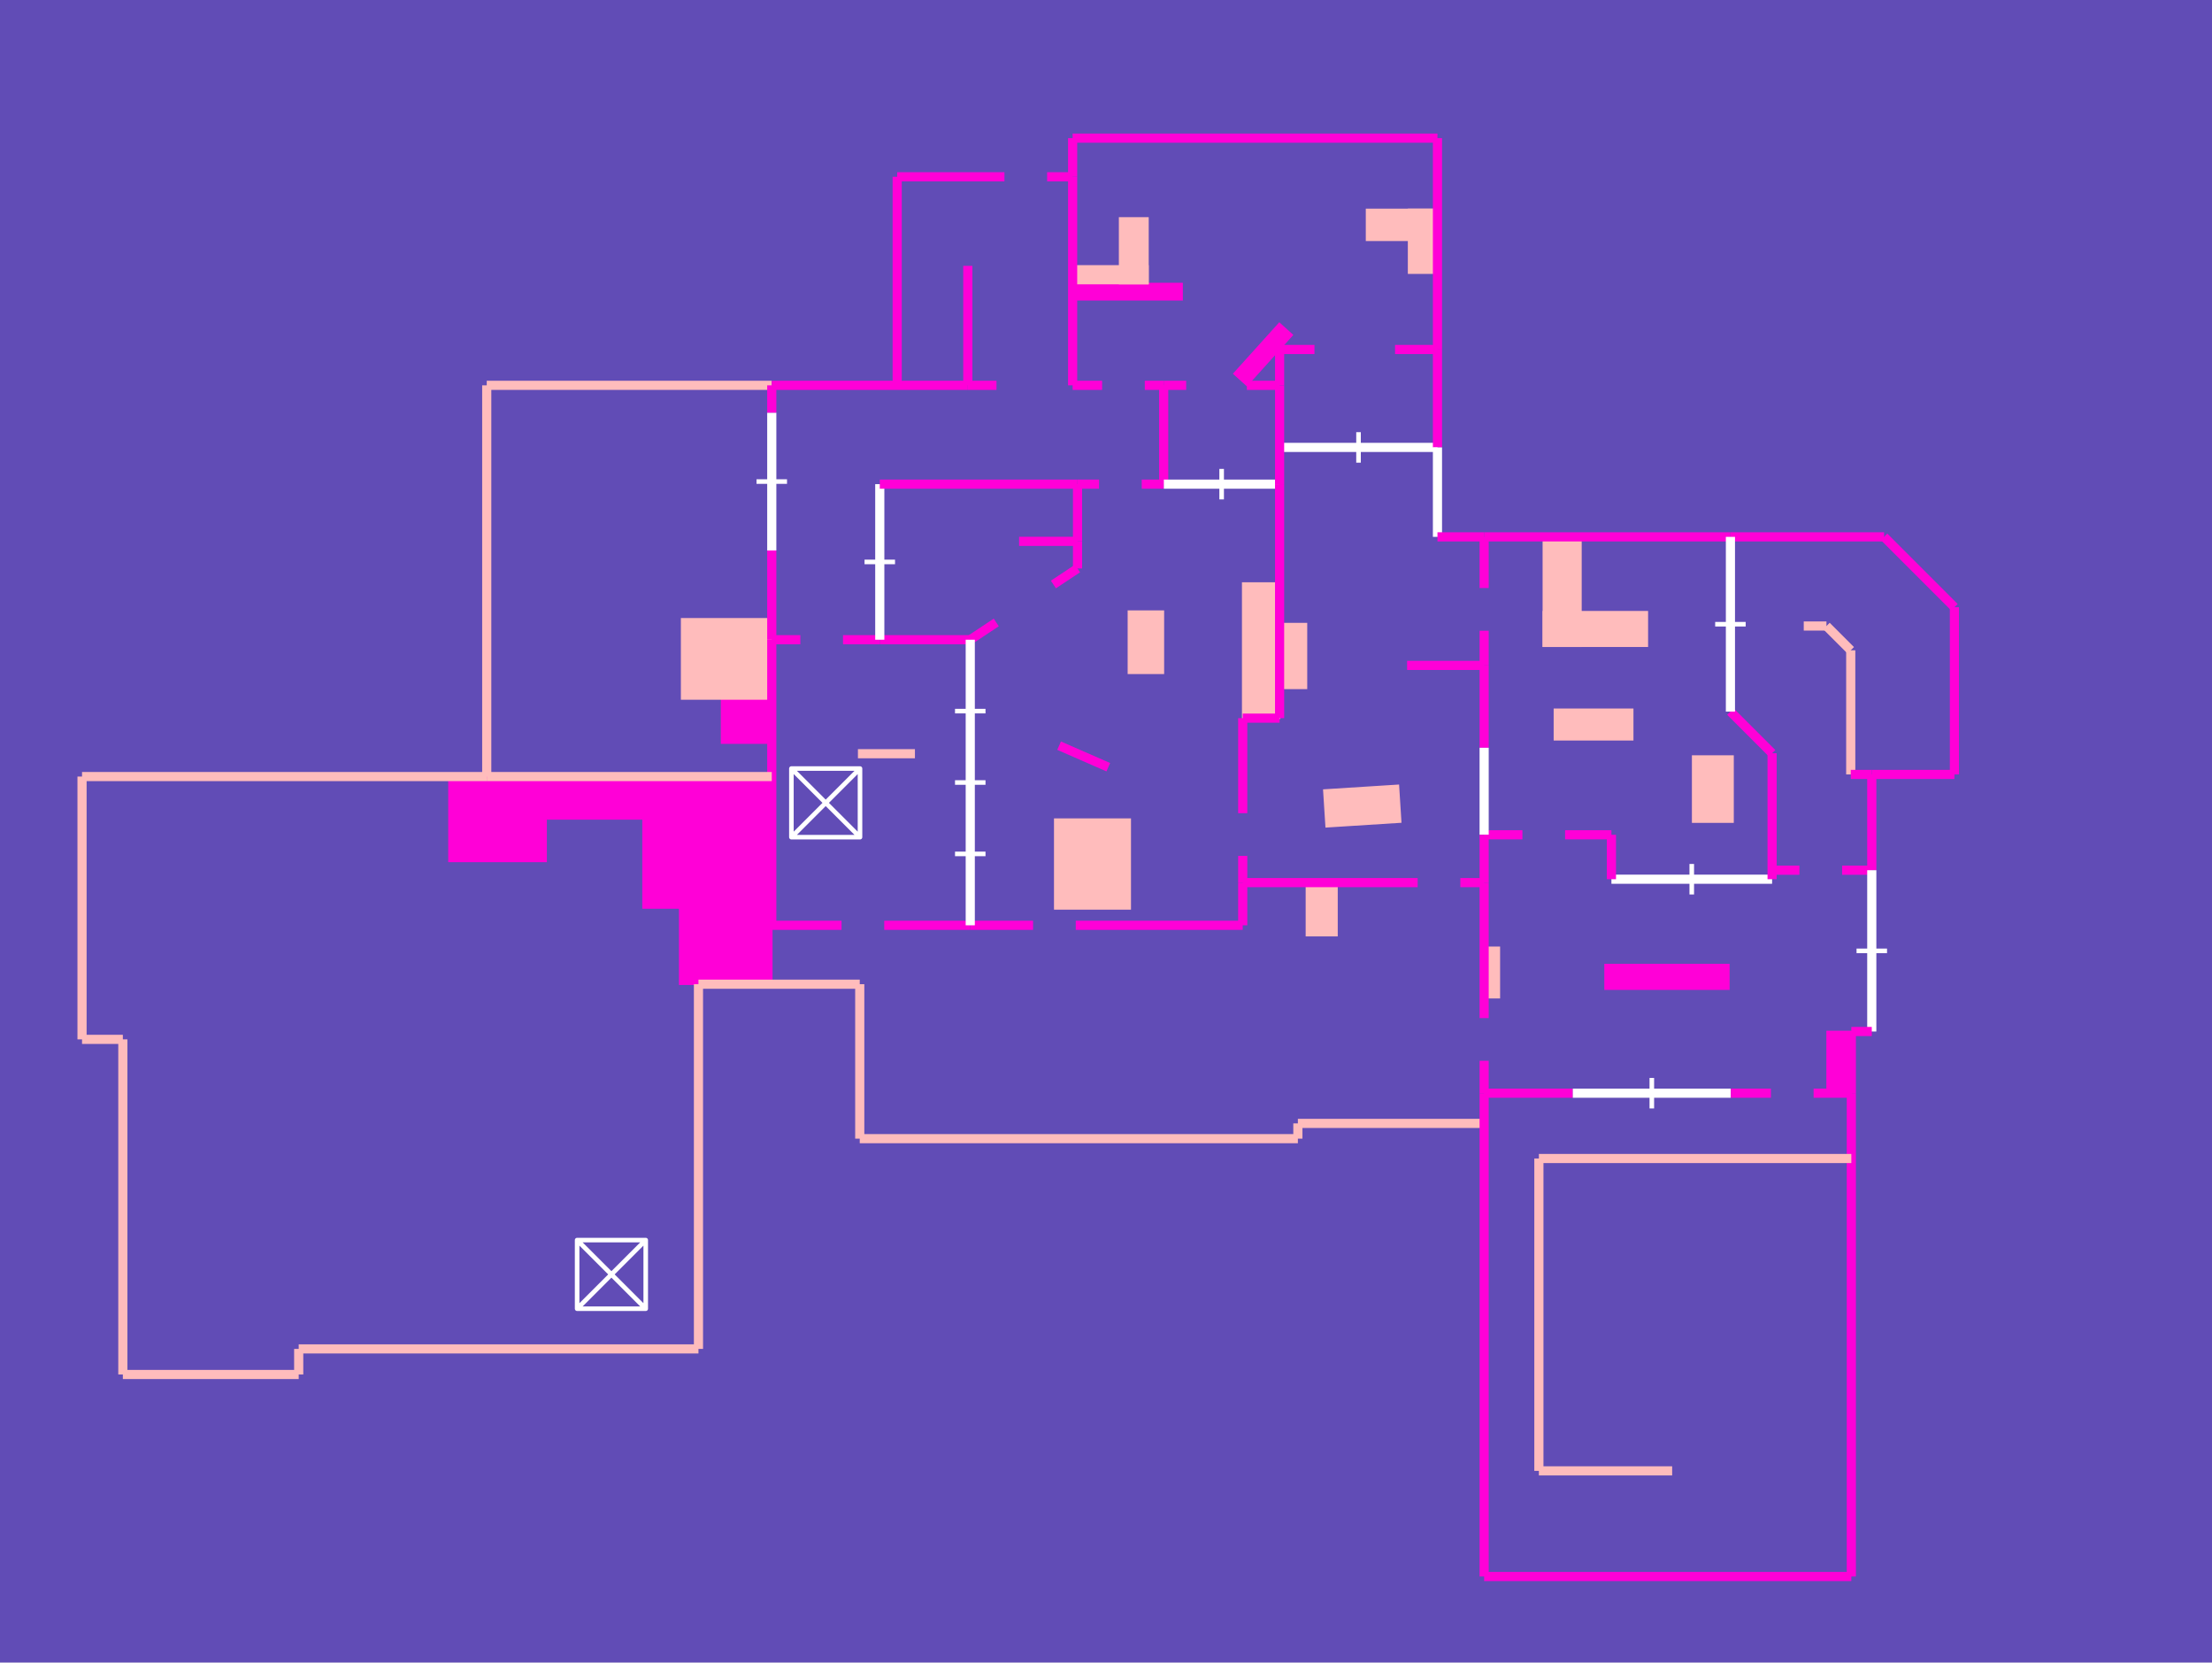
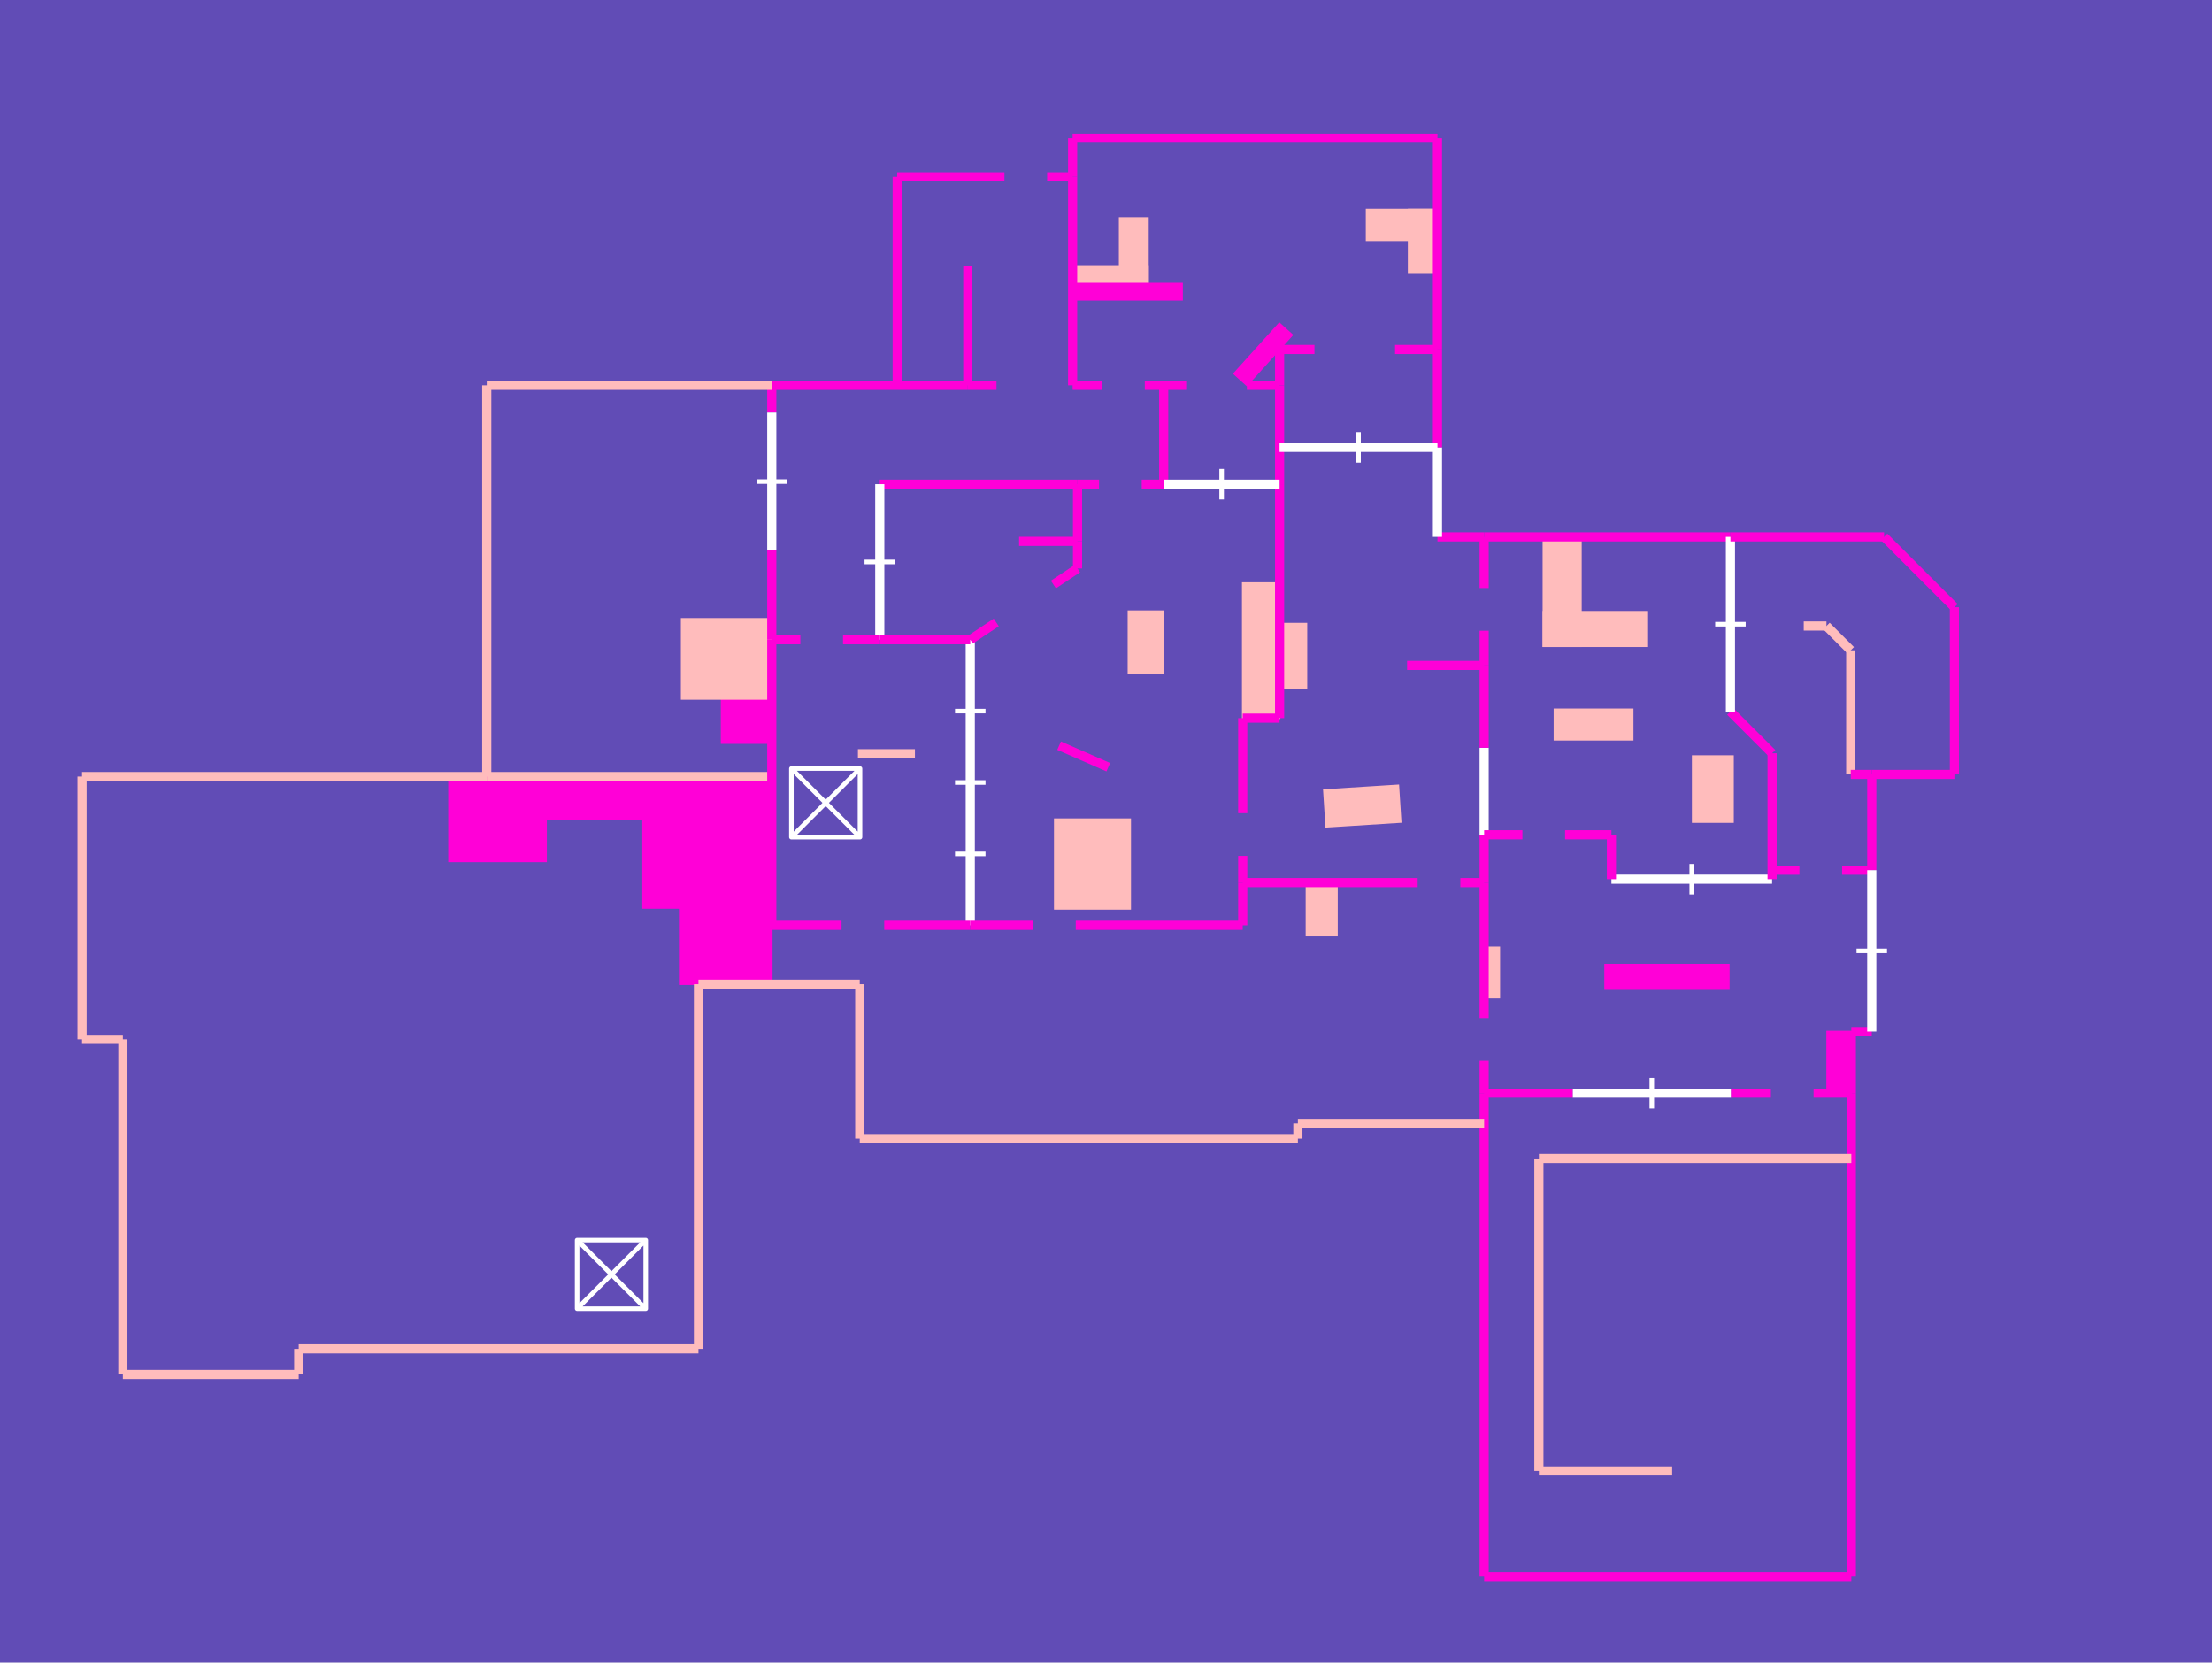
<svg xmlns="http://www.w3.org/2000/svg" viewBox="-533 -420 1078 810">
  <rect fill="#614CB6" height="810" width="1078" x="-533" y="-420" />
+   <path d="M12.641,313.822 L26.442,313.822 L26.442,281.855 L12.641,281.855 z" fill="#FFBCBC" stroke="#FFBCBC" stroke-width="0.75" transform="scale(1, -1)" />
+   <path d="M90.597,84.627 L103.692,84.627 L103.692,116.167 L90.597,116.167 z" fill="#FFBCBC" stroke="#FFBCBC" stroke-width="0.75" transform="scale(1, -1)" />
+   <path d="M17.802,-22.813 L-18.973,-22.813 L-18.973,20.9 L17.802,20.9 z" fill="#FFBCBC" stroke="#FFBCBC" stroke-width="0.75" transform="scale(1, -1)" />
+   <path d="M219.147,105.156 L269.811,105.156 L269.811,121.969 L219.147,121.969 z" fill="#FFBCBC" stroke="#FFBCBC" stroke-width="0.75" transform="scale(1, -1)" />
+   <path d="M103.678,-10.015 L118.56,-10.015 L118.56,-35.846 L103.678,-35.846 z" fill="#FFBCBC" stroke="#FFBCBC" stroke-width="0.75" transform="scale(1, -1)" />
+   <path d="M249.226,-49.944 L309.532,-49.944 L309.532,-61.911 L249.226,-61.911 z" fill="#FF00D7" stroke="#FF00D7" stroke-width="0.75" transform="scale(1, -1)" />
  <path d="M-181.354,57.954 L-156.883,57.954 L-156.883,79.455 L-181.354,79.455 z" fill="#FF00D7" stroke="#FF00D7" stroke-width="0.75" transform="scale(1, -1)" />
+   <path d="M113.302,17.186 L112.166,35.073 L148.476,37.38 L149.613,19.493 z" fill="#FFBCBC" stroke="#FFBCBC" stroke-width="0.75" transform="scale(1, -1)" />
  <path d="M90.482,262.47 L96.775,256.795 L74.656,232.266 L68.363,237.941 z" fill="#FF00D7" stroke="#FF00D7" stroke-width="0.75" transform="scale(1, -1)" />
+   <path d="M72.63,135.938 L90.597,135.938 L90.597,70.111 L72.63,70.111 z" fill="#FFBCBC" stroke="#FFBCBC" stroke-width="0.75" transform="scale(1, -1)" />
+   <path d="M357.44,-82.551 L369.233,-82.551 L369.233,-112.609 L357.44,-112.609 z" fill="#FF00D7" stroke="#FF00D7" stroke-width="0.75" transform="scale(1, -1)" />
+   <path d="M-219.61,21.028 L-201.744,21.028 L-201.744,-22.376 L-219.61,-22.376 z" fill="#FF00D7" stroke="#FF00D7" stroke-width="0.75" transform="scale(1, -1)" />
+   <path d="M33.956,91.966 L16.928,91.966 L16.928,122.242 L33.956,122.242 z" fill="#FFBCBC" stroke="#FFBCBC" stroke-width="0.75" transform="scale(1, -1)" />
+   <path d="M237.454,158.441 L219.147,158.441 L219.147,105.156 L237.454,105.156 z" fill="#FFBCBC" stroke="#FFBCBC" stroke-width="0.75" transform="scale(1, -1)" />
+   <path d="M153.474,286.924 L167.535,286.924 L167.535,317.966 L153.474,317.966 z" fill="#FFBCBC" stroke="#FFBCBC" stroke-width="0.75" transform="scale(1, -1)" />
  <path d="M-266.869,21.028 L-156.883,21.028 L-156.883,41.656 L-266.869,41.656 z" fill="#FF00D7" stroke="#FF00D7" stroke-width="0.75" transform="scale(1, -1)" />
-   <path d="M249.226,-49.944 L309.532,-49.944 L309.532,-61.911 L249.226,-61.911 z" fill="#FF00D7" stroke="#FF00D7" stroke-width="0.75" transform="scale(1, -1)" />
-   <path d="M33.956,91.966 L16.928,91.966 L16.928,122.242 L33.956,122.242 z" fill="#FFBCBC" stroke="#FFBCBC" stroke-width="0.75" transform="scale(1, -1)" />
-   <path d="M-219.61,21.028 L-201.744,21.028 L-201.744,-22.376 L-219.61,-22.376 z" fill="#FF00D7" stroke="#FF00D7" stroke-width="0.75" transform="scale(1, -1)" />
+   <path d="M26.442,281.855 L-10.264,281.855 L-10.264,290.447 L26.442,290.447 z" fill="#FFBCBC" stroke="#FFBCBC" stroke-width="0.75" transform="scale(1, -1)" />
+   <path d="M-156.883,41.656 L-201.744,41.656 L-201.744,-59.508 L-156.883,-59.508 z" fill="#FF00D7" stroke="#FF00D7" stroke-width="0.75" transform="scale(1, -1)" />
+   <path d="M132.982,317.966 L167.535,317.966 L167.535,302.934 L132.982,302.934 z" fill="#FFBCBC" stroke="#FFBCBC" stroke-width="0.75" transform="scale(1, -1)" />
+   <path d="M-200.805,118.513 L-156.883,118.513 L-156.883,79.455 L-200.805,79.455 z" fill="#FFBCBC" stroke="#FFBCBC" stroke-width="0.75" transform="scale(1, -1)" />
  <path d="M197.686,-41.537 L190.282,-41.537 L190.282,-66.075 L197.686,-66.075 z" fill="#FFBCBC" stroke="#FFBCBC" stroke-width="0.75" transform="scale(1, -1)" />
+   <path d="M311.573,19.464 L291.91,19.464 L291.91,51.643 L311.573,51.643 z" fill="#FFBCBC" stroke="#FFBCBC" stroke-width="0.75" transform="scale(1, -1)" />
  <path d="M-10.264,273.951 L43.075,273.951 L43.075,281.855 L-10.264,281.855 z" fill="#FF00D7" stroke="#FF00D7" stroke-width="0.75" transform="scale(1, -1)" />
-   <path d="M237.454,158.441 L219.147,158.441 L219.147,105.156 L237.454,105.156 z" fill="#FFBCBC" stroke="#FFBCBC" stroke-width="0.75" transform="scale(1, -1)" />
-   <path d="M113.302,17.186 L112.166,35.073 L148.476,37.38 L149.613,19.493 z" fill="#FFBCBC" stroke="#FFBCBC" stroke-width="0.75" transform="scale(1, -1)" />
-   <path d="M90.597,84.627 L103.692,84.627 L103.692,116.167 L90.597,116.167 z" fill="#FFBCBC" stroke="#FFBCBC" stroke-width="0.75" transform="scale(1, -1)" />
  <path d="M262.677,74.43 L224.537,74.43 L224.537,59.587 L262.677,59.587 z" fill="#FFBCBC" stroke="#FFBCBC" stroke-width="0.75" transform="scale(1, -1)" />
-   <path d="M103.678,-10.015 L118.56,-10.015 L118.56,-35.846 L103.678,-35.846 z" fill="#FFBCBC" stroke="#FFBCBC" stroke-width="0.75" transform="scale(1, -1)" />
-   <path d="M72.63,135.938 L90.597,135.938 L90.597,70.111 L72.63,70.111 z" fill="#FFBCBC" stroke="#FFBCBC" stroke-width="0.75" transform="scale(1, -1)" />
-   <path d="M132.982,317.966 L167.535,317.966 L167.535,302.934 L132.982,302.934 z" fill="#FFBCBC" stroke="#FFBCBC" stroke-width="0.75" transform="scale(1, -1)" />
-   <path d="M17.802,-22.813 L-18.973,-22.813 L-18.973,20.9 L17.802,20.9 z" fill="#FFBCBC" stroke="#FFBCBC" stroke-width="0.75" transform="scale(1, -1)" />
  <path d="M-314.191,41.656 L-266.869,41.656 L-266.869,0.317 L-314.191,0.317 z" fill="#FF00D7" stroke="#FF00D7" stroke-width="0.75" transform="scale(1, -1)" />
-   <path d="M26.442,281.855 L-10.264,281.855 L-10.264,290.447 L26.442,290.447 z" fill="#FFBCBC" stroke="#FFBCBC" stroke-width="0.75" transform="scale(1, -1)" />
-   <path d="M-200.805,118.513 L-156.883,118.513 L-156.883,79.455 L-200.805,79.455 z" fill="#FFBCBC" stroke="#FFBCBC" stroke-width="0.75" transform="scale(1, -1)" />
-   <path d="M219.147,105.156 L269.811,105.156 L269.811,121.969 L219.147,121.969 z" fill="#FFBCBC" stroke="#FFBCBC" stroke-width="0.75" transform="scale(1, -1)" />
-   <path d="M153.474,286.924 L167.535,286.924 L167.535,317.966 L153.474,317.966 z" fill="#FFBCBC" stroke="#FFBCBC" stroke-width="0.75" transform="scale(1, -1)" />
-   <path d="M357.44,-82.551 L369.233,-82.551 L369.233,-112.609 L357.44,-112.609 z" fill="#FF00D7" stroke="#FF00D7" stroke-width="0.75" transform="scale(1, -1)" />
-   <path d="M-156.883,41.656 L-201.744,41.656 L-201.744,-59.508 L-156.883,-59.508 z" fill="#FF00D7" stroke="#FF00D7" stroke-width="0.75" transform="scale(1, -1)" />
-   <path d="M311.573,19.464 L291.91,19.464 L291.91,51.643 L311.573,51.643 z" fill="#FFBCBC" stroke="#FFBCBC" stroke-width="0.75" transform="scale(1, -1)" />
-   <path d="M12.641,313.822 L26.442,313.822 L26.442,281.855 L12.641,281.855 z" fill="#FFBCBC" stroke="#FFBCBC" stroke-width="0.75" transform="scale(1, -1)" />
+   <path d="M-147.319,12.127 L-113.886,45.559 L-147.319,45.559 L-113.886,12.127 L-147.319,12.127 L-147.319,45.559 L-113.886,45.559 L-113.886,12.127 z" fill="none" stroke="#FFFFFF" stroke-linejoin="round" stroke-width="2.229" transform="scale(1, -1)" />
  <path d="M-251.743,-217.611 L-218.31,-184.179 L-251.743,-184.179 L-218.31,-217.611 L-251.743,-217.611 L-251.743,-184.179 L-218.31,-184.179 L-218.31,-217.611 z" fill="none" stroke="#FFFFFF" stroke-linejoin="round" stroke-width="2.229" transform="scale(1, -1)" />
-   <path d="M-147.319,12.127 L-113.886,45.559 L-147.319,45.559 L-113.886,12.127 L-147.319,12.127 L-147.319,45.559 L-113.886,45.559 L-113.886,12.127 z" fill="none" stroke="#FFFFFF" stroke-linejoin="round" stroke-width="2.229" transform="scale(1, -1)" />
-   <path d="M-114.009,-134.763 L99.508,-134.763 z" fill="none" stroke="#FFBCBC" stroke-width="4.458" transform="scale(1, -1)" />
-   <path d="M190.282,-112.609 L233.496,-112.609 z" fill="none" stroke="#FF00D7" stroke-width="4.458" transform="scale(1, -1)" />
-   <path d="M167.535,202.02 L90.597,202.02 z" fill="none" stroke="#FFFFFF" stroke-width="4.458" transform="scale(1, -1)" />
-   <path d="M129.066,209.449 L129.066,194.59 z" fill="none" stroke="#FFFFFF" stroke-width="2.229" transform="scale(1, -1)" />
-   <path d="M190.282,-10.015 L178.684,-10.015 z" fill="none" stroke="#FF00D7" stroke-width="4.458" transform="scale(1, -1)" />
-   <path d="M157.881,-10.015 L72.63,-10.015 z" fill="none" stroke="#FF00D7" stroke-width="4.458" transform="scale(1, -1)" />
-   <path d="M34.123,232.266 L34.123,184.12 z" fill="none" stroke="#FF00D7" stroke-width="4.458" transform="scale(1, -1)" />
-   <path d="M167.535,352.694 L167.535,249.727 z" fill="none" stroke="#FF00D7" stroke-width="4.458" transform="scale(1, -1)" />
+   <path d="M90.597,184.12 L90.597,232.266 z" fill="none" stroke="#FF00D7" stroke-width="4.458" transform="scale(1, -1)" />
+   <path d="M379.196,42.693 L419.472,42.693 z" fill="none" stroke="#FF00D7" stroke-width="4.458" transform="scale(1, -1)" />
  <path d="M368.942,103.173 L368.942,42.693 z" fill="none" stroke="#FFBCBC" stroke-width="4.458" transform="scale(1, -1)" />
+   <path d="M-114.009,-59.508 L-114.009,-134.763 z" fill="none" stroke="#FFBCBC" stroke-width="4.458" transform="scale(1, -1)" />
+   <path d="M190.282,-10.015 L190.282,-76.023 z" fill="none" stroke="#FF00D7" stroke-width="4.458" transform="scale(1, -1)" />
+   <path d="M190.282,-96.825 L190.282,-112.609 z" fill="none" stroke="#FF00D7" stroke-width="4.458" transform="scale(1, -1)" />
+   <path d="M7.115,46.214 L-16.859,56.708 z" fill="none" stroke="#FF00D7" stroke-width="4.458" transform="scale(1, -1)" />
+   <path d="M90.597,232.266 L74.656,232.266 z" fill="none" stroke="#FF00D7" stroke-width="4.458" transform="scale(1, -1)" />
+   <path d="M-104.245,184.12 L-7.88,184.12 z" fill="none" stroke="#FF00D7" stroke-width="4.458" transform="scale(1, -1)" />
+   <path d="M-473.129,-249.659 L-387.429,-249.659 z" fill="none" stroke="#FFBCBC" stroke-width="4.458" transform="scale(1, -1)" />
  <path d="M252.315,-8.358 L330.618,-8.358 z" fill="none" stroke="#FFFFFF" stroke-width="4.458" transform="scale(1, -1)" />
  <path d="M291.467,-15.788 L291.467,-0.929 z" fill="none" stroke="#FFFFFF" stroke-width="2.229" transform="scale(1, -1)" />
-   <path d="M310.309,73.317 L330.618,53.008 z" fill="none" stroke="#FF00D7" stroke-width="4.458" transform="scale(1, -1)" />
-   <path d="M-60.152,108.328 L-104.245,108.328 z" fill="none" stroke="#FF00D7" stroke-width="4.458" transform="scale(1, -1)" />
-   <path d="M-10.264,352.694 L167.535,352.694 z" fill="none" stroke="#FF00D7" stroke-width="4.458" transform="scale(1, -1)" />
-   <path d="M190.282,-10.015 L190.282,-76.023 z" fill="none" stroke="#FF00D7" stroke-width="4.458" transform="scale(1, -1)" />
-   <path d="M190.282,-96.825 L190.282,-112.609 z" fill="none" stroke="#FF00D7" stroke-width="4.458" transform="scale(1, -1)" />
-   <path d="M-7.88,156.253 L-7.88,143.03 z" fill="none" stroke="#FF00D7" stroke-width="4.458" transform="scale(1, -1)" />
-   <path d="M-387.429,-237.198 L-192.611,-237.198 z" fill="none" stroke="#FFBCBC" stroke-width="4.458" transform="scale(1, -1)" />
-   <path d="M-61.348,290.466 L-61.348,232.266 z" fill="none" stroke="#FF00D7" stroke-width="4.458" transform="scale(1, -1)" />
-   <path d="M-61.348,232.266 L-95.761,232.266 z" fill="none" stroke="#FF00D7" stroke-width="4.458" transform="scale(1, -1)" />
-   <path d="M190.282,55.687 L190.282,95.81 z" fill="none" stroke="#FF00D7" stroke-width="4.458" transform="scale(1, -1)" />
-   <path d="M190.282,13.282 L208.934,13.282 z" fill="none" stroke="#FF00D7" stroke-width="4.458" transform="scale(1, -1)" />
-   <path d="M229.736,13.282 L252.315,13.282 z" fill="none" stroke="#FF00D7" stroke-width="4.458" transform="scale(1, -1)" />
-   <path d="M379.196,42.693 L379.196,-3.973 z" fill="none" stroke="#FF00D7" stroke-width="4.458" transform="scale(1, -1)" />
-   <path d="M-60.152,-30.813 L-29.543,-30.813 z" fill="none" stroke="#FF00D7" stroke-width="4.458" transform="scale(1, -1)" />
-   <path d="M-8.74,-30.813 L72.63,-30.813 z" fill="none" stroke="#FF00D7" stroke-width="4.458" transform="scale(1, -1)" />
-   <path d="M190.282,55.687 L190.282,13.282 z" fill="none" stroke="#FFFFFF" stroke-width="4.458" transform="scale(1, -1)" />
-   <path d="M-473.129,-86.385 L-473.129,-249.659 z" fill="none" stroke="#FFBCBC" stroke-width="4.458" transform="scale(1, -1)" />
-   <path d="M167.535,249.727 L167.535,202.02 z" fill="none" stroke="#FF00D7" stroke-width="4.458" transform="scale(1, -1)" />
-   <path d="M-10.264,232.266 L-10.264,333.874 z" fill="none" stroke="#FF00D7" stroke-width="4.458" transform="scale(1, -1)" />
-   <path d="M90.597,249.727 L90.597,232.266 z" fill="none" stroke="#FF00D7" stroke-width="4.458" transform="scale(1, -1)" />
-   <path d="M330.618,-3.973 L343.936,-3.973 z" fill="none" stroke="#FF00D7" stroke-width="4.458" transform="scale(1, -1)" />
-   <path d="M364.738,-3.973 L379.196,-3.973 z" fill="none" stroke="#FF00D7" stroke-width="4.458" transform="scale(1, -1)" />
-   <path d="M385.19,158.441 L310.309,158.441 z" fill="none" stroke="#FF00D7" stroke-width="4.458" transform="scale(1, -1)" />
-   <path d="M419.472,42.693 L419.472,124.158 z" fill="none" stroke="#FF00D7" stroke-width="4.458" transform="scale(1, -1)" />
-   <path d="M-104.245,108.328 L-122.159,108.328 z" fill="none" stroke="#FF00D7" stroke-width="4.458" transform="scale(1, -1)" />
-   <path d="M-142.962,108.328 L-156.883,108.328 z" fill="none" stroke="#FF00D7" stroke-width="4.458" transform="scale(1, -1)" />
-   <path d="M-114.892,52.783 L-87.115,52.783 z" fill="none" stroke="#FFBCBC" stroke-width="4.458" transform="scale(1, -1)" />
-   <path d="M233.496,-112.609 L310.509,-112.609 z" fill="none" stroke="#FFFFFF" stroke-width="4.458" transform="scale(1, -1)" />
-   <path d="M272.002,-120.039 L272.002,-105.18 z" fill="none" stroke="#FFFFFF" stroke-width="2.229" transform="scale(1, -1)" />
-   <path d="M-295.789,232.266 L-295.789,41.656 z" fill="none" stroke="#FFBCBC" stroke-width="4.458" transform="scale(1, -1)" />
-   <path d="M379.196,-3.973 L379.196,-82.551 z" fill="none" stroke="#FFFFFF" stroke-width="4.458" transform="scale(1, -1)" />
-   <path d="M371.767,-43.262 L386.626,-43.262 z" fill="none" stroke="#FFFFFF" stroke-width="2.229" transform="scale(1, -1)" />
-   <path d="M-7.88,156.253 L-36.353,156.253 z" fill="none" stroke="#FF00D7" stroke-width="4.458" transform="scale(1, -1)" />
-   <path d="M90.597,184.12 L34.123,184.12 z" fill="none" stroke="#FFFFFF" stroke-width="4.458" transform="scale(1, -1)" />
-   <path d="M62.36,191.549 L62.36,176.69 z" fill="none" stroke="#FFFFFF" stroke-width="2.229" transform="scale(1, -1)" />
-   <path d="M368.942,42.693 L379.196,42.693 z" fill="none" stroke="#FF00D7" stroke-width="4.458" transform="scale(1, -1)" />
-   <path d="M330.618,53.008 L330.618,-8.358 z" fill="none" stroke="#FF00D7" stroke-width="4.458" transform="scale(1, -1)" />
-   <path d="M190.282,158.441 L310.309,158.441 z" fill="none" stroke="#FF00D7" stroke-width="4.458" transform="scale(1, -1)" />
-   <path d="M99.508,-127.327 L190.282,-127.327 z" fill="none" stroke="#FFBCBC" stroke-width="4.458" transform="scale(1, -1)" />
-   <path d="M-10.264,352.694 L-10.264,333.874 z" fill="none" stroke="#FF00D7" stroke-width="4.458" transform="scale(1, -1)" />
-   <path d="M310.309,158.441 L310.309,73.317 z" fill="none" stroke="#FFFFFF" stroke-width="4.458" transform="scale(1, -1)" />
-   <path d="M302.88,115.879 L317.739,115.879 z" fill="none" stroke="#FFFFFF" stroke-width="2.229" transform="scale(1, -1)" />
-   <path d="M-156.883,-30.813 L-122.881,-30.813 z" fill="none" stroke="#FF00D7" stroke-width="4.458" transform="scale(1, -1)" />
-   <path d="M-102.078,-30.813 L-60.152,-30.813 z" fill="none" stroke="#FF00D7" stroke-width="4.458" transform="scale(1, -1)" />
-   <path d="M252.315,13.282 L252.315,-8.358 z" fill="none" stroke="#FF00D7" stroke-width="4.458" transform="scale(1, -1)" />
-   <path d="M167.535,202.02 L167.535,158.441 z" fill="none" stroke="#FFFFFF" stroke-width="4.458" transform="scale(1, -1)" />
-   <path d="M216.964,-296.617 L281.911,-296.617 z" fill="none" stroke="#FFBCBC" stroke-width="4.458" transform="scale(1, -1)" />
-   <path d="M7.115,46.214 L-16.859,56.708 z" fill="none" stroke="#FF00D7" stroke-width="4.458" transform="scale(1, -1)" />
-   <path d="M-114.009,-59.508 L-114.009,-134.763 z" fill="none" stroke="#FFBCBC" stroke-width="4.458" transform="scale(1, -1)" />
-   <path d="M-10.264,232.266 L4.102,232.266 z" fill="none" stroke="#FF00D7" stroke-width="4.458" transform="scale(1, -1)" />
-   <path d="M24.905,232.266 L34.123,232.266 z" fill="none" stroke="#FF00D7" stroke-width="4.458" transform="scale(1, -1)" />
-   <path d="M-95.761,333.874 L-43.493,333.874 z" fill="none" stroke="#FF00D7" stroke-width="4.458" transform="scale(1, -1)" />
-   <path d="M-22.69,333.874 L-10.264,333.874 z" fill="none" stroke="#FF00D7" stroke-width="4.458" transform="scale(1, -1)" />
-   <path d="M-95.761,232.266 L-95.761,333.874 z" fill="none" stroke="#FF00D7" stroke-width="4.458" transform="scale(1, -1)" />
-   <path d="M-156.883,232.266 L-295.789,232.266 z" fill="none" stroke="#FFBCBC" stroke-width="4.458" transform="scale(1, -1)" />
-   <path d="M90.597,184.12 L90.597,232.266 z" fill="none" stroke="#FF00D7" stroke-width="4.458" transform="scale(1, -1)" />
-   <path d="M346.041,115.003 L357.112,115.003 z" fill="none" stroke="#FFBCBC" stroke-width="4.458" transform="scale(1, -1)" />
-   <path d="M-156.883,108.328 L-156.883,-30.813 z" fill="none" stroke="#FF00D7" stroke-width="4.458" transform="scale(1, -1)" />
-   <path d="M90.597,70.111 L90.597,184.12 z" fill="none" stroke="#FF00D7" stroke-width="4.458" transform="scale(1, -1)" />
-   <path d="M190.282,-10.015 L190.282,13.282 z" fill="none" stroke="#FF00D7" stroke-width="4.458" transform="scale(1, -1)" />
-   <path d="M167.535,158.441 L190.282,158.441 z" fill="none" stroke="#FF00D7" stroke-width="4.458" transform="scale(1, -1)" />
-   <path d="M-387.429,-249.659 L-387.429,-237.198 z" fill="none" stroke="#FFBCBC" stroke-width="4.458" transform="scale(1, -1)" />
-   <path d="M90.597,232.266 L74.656,232.266 z" fill="none" stroke="#FF00D7" stroke-width="4.458" transform="scale(1, -1)" />
-   <path d="M72.63,-10.015 L72.63,3.003 z" fill="none" stroke="#FF00D7" stroke-width="4.458" transform="scale(1, -1)" />
-   <path d="M72.63,23.806 L72.63,70.111 z" fill="none" stroke="#FF00D7" stroke-width="4.458" transform="scale(1, -1)" />
-   <path d="M190.282,158.441 L190.282,133.508 z" fill="none" stroke="#FF00D7" stroke-width="4.458" transform="scale(1, -1)" />
-   <path d="M190.282,112.705 L190.282,95.81 z" fill="none" stroke="#FF00D7" stroke-width="4.458" transform="scale(1, -1)" />
-   <path d="M-493.022,41.656 L-493.022,-86.385 z" fill="none" stroke="#FFBCBC" stroke-width="4.458" transform="scale(1, -1)" />
-   <path d="M-7.88,184.12 L-7.88,156.253 z" fill="none" stroke="#FF00D7" stroke-width="4.458" transform="scale(1, -1)" />
-   <path d="M379.196,42.693 L419.472,42.693 z" fill="none" stroke="#FF00D7" stroke-width="4.458" transform="scale(1, -1)" />
-   <path d="M369.233,-112.609 L369.233,-348.083 z" fill="none" stroke="#FF00D7" stroke-width="4.458" transform="scale(1, -1)" />
-   <path d="M-493.022,-86.385 L-473.129,-86.385 z" fill="none" stroke="#FFBCBC" stroke-width="4.458" transform="scale(1, -1)" />
-   <path d="M216.964,-296.617 L216.964,-144.431 z" fill="none" stroke="#FFBCBC" stroke-width="4.458" transform="scale(1, -1)" />
-   <path d="M357.112,115.003 L368.942,103.173 z" fill="none" stroke="#FFBCBC" stroke-width="4.458" transform="scale(1, -1)" />
-   <path d="M-7.88,143.03 L-19.63,135.229 z" fill="none" stroke="#FF00D7" stroke-width="4.458" transform="scale(1, -1)" />
-   <path d="M-47.483,116.738 L-60.152,108.328 z" fill="none" stroke="#FF00D7" stroke-width="4.458" transform="scale(1, -1)" />
-   <path d="M-61.348,232.266 L-47.37,232.266 z" fill="none" stroke="#FF00D7" stroke-width="4.458" transform="scale(1, -1)" />
-   <path d="M-156.883,108.328 L-156.883,151.812 z" fill="none" stroke="#FF00D7" stroke-width="4.458" transform="scale(1, -1)" />
-   <path d="M-156.883,151.812 L-156.883,218.951 z" fill="none" stroke="#FFFFFF" stroke-width="4.458" transform="scale(1, -1)" />
-   <path d="M-149.454,185.381 L-164.313,185.381 z" fill="none" stroke="#FFFFFF" stroke-width="2.229" transform="scale(1, -1)" />
-   <path d="M369.233,-82.551 L369.233,-112.609 z" fill="none" stroke="#FF00D7" stroke-width="4.458" transform="scale(1, -1)" />
  <path d="M310.509,-112.609 L330.04,-112.609 z" fill="none" stroke="#FF00D7" stroke-width="4.458" transform="scale(1, -1)" />
  <path d="M350.843,-112.609 L369.233,-112.609 z" fill="none" stroke="#FF00D7" stroke-width="4.458" transform="scale(1, -1)" />
-   <path d="M45.071,232.266 L34.123,232.266 z" fill="none" stroke="#FF00D7" stroke-width="4.458" transform="scale(1, -1)" />
-   <path d="M72.63,-30.813 L72.63,-10.015 z" fill="none" stroke="#FF00D7" stroke-width="4.458" transform="scale(1, -1)" />
+   <path d="M167.535,352.694 L167.535,249.727 z" fill="none" stroke="#FF00D7" stroke-width="4.458" transform="scale(1, -1)" />
+   <path d="M190.282,55.687 L190.282,13.282 z" fill="none" stroke="#FFFFFF" stroke-width="4.458" transform="scale(1, -1)" />
+   <path d="M-295.789,41.656 L-493.022,41.656 z" fill="none" stroke="#FFBCBC" stroke-width="4.458" transform="scale(1, -1)" />
  <path d="M-60.152,108.328 L-60.152,-30.813 z" fill="none" stroke="#FFFFFF" stroke-width="4.458" transform="scale(1, -1)" />
  <path d="M-67.582,73.542 L-52.723,73.542 z" fill="none" stroke="#FFFFFF" stroke-width="2.229" transform="scale(1, -1)" />
  <path d="M-67.582,38.757 L-52.723,38.757 z" fill="none" stroke="#FFFFFF" stroke-width="2.229" transform="scale(1, -1)" />
  <path d="M-67.582,3.972 L-52.723,3.972 z" fill="none" stroke="#FFFFFF" stroke-width="2.229" transform="scale(1, -1)" />
+   <path d="M-295.789,232.266 L-295.789,41.656 z" fill="none" stroke="#FFBCBC" stroke-width="4.458" transform="scale(1, -1)" />
+   <path d="M-10.264,232.266 L-10.264,333.874 z" fill="none" stroke="#FF00D7" stroke-width="4.458" transform="scale(1, -1)" />
+   <path d="M190.282,13.282 L208.934,13.282 z" fill="none" stroke="#FF00D7" stroke-width="4.458" transform="scale(1, -1)" />
+   <path d="M229.736,13.282 L252.315,13.282 z" fill="none" stroke="#FF00D7" stroke-width="4.458" transform="scale(1, -1)" />
+   <path d="M-473.129,-86.385 L-473.129,-249.659 z" fill="none" stroke="#FFBCBC" stroke-width="4.458" transform="scale(1, -1)" />
+   <path d="M419.472,124.158 L385.19,158.441 z" fill="none" stroke="#FF00D7" stroke-width="4.458" transform="scale(1, -1)" />
+   <path d="M72.63,-10.015 L72.63,3.003 z" fill="none" stroke="#FF00D7" stroke-width="4.458" transform="scale(1, -1)" />
+   <path d="M72.63,23.806 L72.63,70.111 z" fill="none" stroke="#FF00D7" stroke-width="4.458" transform="scale(1, -1)" />
+   <path d="M369.233,-112.609 L369.233,-348.083 z" fill="none" stroke="#FF00D7" stroke-width="4.458" transform="scale(1, -1)" />
+   <path d="M-10.264,352.694 L-10.264,333.874 z" fill="none" stroke="#FF00D7" stroke-width="4.458" transform="scale(1, -1)" />
+   <path d="M-7.88,156.253 L-36.353,156.253 z" fill="none" stroke="#FF00D7" stroke-width="4.458" transform="scale(1, -1)" />
+   <path d="M-387.429,-249.659 L-387.429,-237.198 z" fill="none" stroke="#FFBCBC" stroke-width="4.458" transform="scale(1, -1)" />
+   <path d="M90.597,70.111 L90.597,184.12 z" fill="none" stroke="#FF00D7" stroke-width="4.458" transform="scale(1, -1)" />
+   <path d="M167.535,158.441 L190.282,158.441 z" fill="none" stroke="#FF00D7" stroke-width="4.458" transform="scale(1, -1)" />
+   <path d="M190.282,158.441 L310.309,158.441 z" fill="none" stroke="#FF00D7" stroke-width="4.458" transform="scale(1, -1)" />
+   <path d="M-387.429,-237.198 L-192.611,-237.198 z" fill="none" stroke="#FFBCBC" stroke-width="4.458" transform="scale(1, -1)" />
+   <path d="M167.535,202.02 L167.535,158.441 z" fill="none" stroke="#FFFFFF" stroke-width="4.458" transform="scale(1, -1)" />
+   <path d="M72.63,-30.813 L72.63,-10.015 z" fill="none" stroke="#FF00D7" stroke-width="4.458" transform="scale(1, -1)" />
+   <path d="M-61.348,232.266 L-47.37,232.266 z" fill="none" stroke="#FF00D7" stroke-width="4.458" transform="scale(1, -1)" />
+   <path d="M330.618,53.008 L330.618,-8.358 z" fill="none" stroke="#FF00D7" stroke-width="4.458" transform="scale(1, -1)" />
+   <path d="M-493.022,41.656 L-493.022,-86.385 z" fill="none" stroke="#FFBCBC" stroke-width="4.458" transform="scale(1, -1)" />
+   <path d="M-192.611,-237.198 L-192.611,-59.508 z" fill="none" stroke="#FFBCBC" stroke-width="4.458" transform="scale(1, -1)" />
+   <path d="M-156.883,232.266 L-95.761,232.266 z" fill="none" stroke="#FF00D7" stroke-width="4.458" transform="scale(1, -1)" />
+   <path d="M-61.348,232.266 L-95.761,232.266 z" fill="none" stroke="#FF00D7" stroke-width="4.458" transform="scale(1, -1)" />
+   <path d="M-95.761,232.266 L-95.761,333.874 z" fill="none" stroke="#FF00D7" stroke-width="4.458" transform="scale(1, -1)" />
+   <path d="M-10.264,352.694 L167.535,352.694 z" fill="none" stroke="#FF00D7" stroke-width="4.458" transform="scale(1, -1)" />
+   <path d="M419.472,42.693 L419.472,124.158 z" fill="none" stroke="#FF00D7" stroke-width="4.458" transform="scale(1, -1)" />
  <path d="M190.282,95.81 L152.732,95.81 z" fill="none" stroke="#FF00D7" stroke-width="4.458" transform="scale(1, -1)" />
-   <path d="M-156.883,232.266 L-95.761,232.266 z" fill="none" stroke="#FF00D7" stroke-width="4.458" transform="scale(1, -1)" />
-   <path d="M167.535,249.727 L146.872,249.727 z" fill="none" stroke="#FF00D7" stroke-width="4.458" transform="scale(1, -1)" />
-   <path d="M-473.129,-249.659 L-387.429,-249.659 z" fill="none" stroke="#FFBCBC" stroke-width="4.458" transform="scale(1, -1)" />
+   <path d="M-114.892,52.783 L-87.115,52.783 z" fill="none" stroke="#FFBCBC" stroke-width="4.458" transform="scale(1, -1)" />
+   <path d="M379.196,42.693 L379.196,-3.973 z" fill="none" stroke="#FF00D7" stroke-width="4.458" transform="scale(1, -1)" />
  <path d="M-104.245,184.12 L-104.245,108.328 z" fill="none" stroke="#FFFFFF" stroke-width="4.458" transform="scale(1, -1)" />
  <path d="M-111.675,146.224 L-96.816,146.224 z" fill="none" stroke="#FFFFFF" stroke-width="2.229" transform="scale(1, -1)" />
-   <path d="M-156.883,232.266 L-156.883,218.951 z" fill="none" stroke="#FF00D7" stroke-width="4.458" transform="scale(1, -1)" />
-   <path d="M369.233,-82.551 L379.196,-82.551 z" fill="none" stroke="#FF00D7" stroke-width="4.458" transform="scale(1, -1)" />
-   <path d="M419.472,124.158 L385.19,158.441 z" fill="none" stroke="#FF00D7" stroke-width="4.458" transform="scale(1, -1)" />
+   <path d="M-7.88,143.03 L-19.63,135.229 z" fill="none" stroke="#FF00D7" stroke-width="4.458" transform="scale(1, -1)" />
+   <path d="M-47.483,116.738 L-60.152,108.328 z" fill="none" stroke="#FF00D7" stroke-width="4.458" transform="scale(1, -1)" />
+   <path d="M369.233,-82.551 L369.233,-112.609 z" fill="none" stroke="#FF00D7" stroke-width="4.458" transform="scale(1, -1)" />
+   <path d="M-61.348,290.466 L-61.348,232.266 z" fill="none" stroke="#FF00D7" stroke-width="4.458" transform="scale(1, -1)" />
+   <path d="M330.618,-3.973 L343.936,-3.973 z" fill="none" stroke="#FF00D7" stroke-width="4.458" transform="scale(1, -1)" />
+   <path d="M364.738,-3.973 L379.196,-3.973 z" fill="none" stroke="#FF00D7" stroke-width="4.458" transform="scale(1, -1)" />
+   <path d="M-60.152,108.328 L-104.245,108.328 z" fill="none" stroke="#FF00D7" stroke-width="4.458" transform="scale(1, -1)" />
+   <path d="M216.964,-144.431 L369.233,-144.431 z" fill="none" stroke="#FFBCBC" stroke-width="4.458" transform="scale(1, -1)" />
+   <path d="M167.535,249.727 L167.535,202.02 z" fill="none" stroke="#FF00D7" stroke-width="4.458" transform="scale(1, -1)" />
+   <path d="M216.964,-296.617 L281.911,-296.617 z" fill="none" stroke="#FFBCBC" stroke-width="4.458" transform="scale(1, -1)" />
+   <path d="M99.508,-134.763 L99.508,-127.327 z" fill="none" stroke="#FFBCBC" stroke-width="4.458" transform="scale(1, -1)" />
+   <path d="M357.112,115.003 L368.942,103.173 z" fill="none" stroke="#FFBCBC" stroke-width="4.458" transform="scale(1, -1)" />
+   <path d="M-114.009,-134.763 L99.508,-134.763 z" fill="none" stroke="#FFBCBC" stroke-width="4.458" transform="scale(1, -1)" />
  <path d="M-192.611,-59.508 L-114.009,-59.508 z" fill="none" stroke="#FFBCBC" stroke-width="4.458" transform="scale(1, -1)" />
-   <path d="M190.282,-348.083 L190.282,-112.609 z" fill="none" stroke="#FF00D7" stroke-width="4.458" transform="scale(1, -1)" />
-   <path d="M-156.883,41.656 L-295.789,41.656 z" fill="none" stroke="#FFBCBC" stroke-width="4.458" transform="scale(1, -1)" />
-   <path d="M216.964,-144.431 L369.233,-144.431 z" fill="none" stroke="#FFBCBC" stroke-width="4.458" transform="scale(1, -1)" />
-   <path d="M-192.611,-237.198 L-192.611,-59.508 z" fill="none" stroke="#FFBCBC" stroke-width="4.458" transform="scale(1, -1)" />
-   <path d="M99.508,-134.763 L99.508,-127.327 z" fill="none" stroke="#FFBCBC" stroke-width="4.458" transform="scale(1, -1)" />
-   <path d="M107.59,249.727 L90.597,249.727 z" fill="none" stroke="#FF00D7" stroke-width="4.458" transform="scale(1, -1)" />
+   <path d="M190.282,158.441 L190.282,133.508 z" fill="none" stroke="#FF00D7" stroke-width="4.458" transform="scale(1, -1)" />
+   <path d="M190.282,112.705 L190.282,95.81 z" fill="none" stroke="#FF00D7" stroke-width="4.458" transform="scale(1, -1)" />
+   <path d="M190.282,-10.015 L178.684,-10.015 z" fill="none" stroke="#FF00D7" stroke-width="4.458" transform="scale(1, -1)" />
+   <path d="M157.881,-10.015 L72.63,-10.015 z" fill="none" stroke="#FF00D7" stroke-width="4.458" transform="scale(1, -1)" />
  <path d="M34.123,184.12 L23.416,184.12 z" fill="none" stroke="#FF00D7" stroke-width="4.458" transform="scale(1, -1)" />
  <path d="M2.613,184.12 L-7.88,184.12 z" fill="none" stroke="#FF00D7" stroke-width="4.458" transform="scale(1, -1)" />
-   <path d="M-104.245,184.12 L-7.88,184.12 z" fill="none" stroke="#FF00D7" stroke-width="4.458" transform="scale(1, -1)" />
+   <path d="M310.309,73.317 L330.618,53.008 z" fill="none" stroke="#FF00D7" stroke-width="4.458" transform="scale(1, -1)" />
+   <path d="M-60.152,-30.813 L-29.543,-30.813 z" fill="none" stroke="#FF00D7" stroke-width="4.458" transform="scale(1, -1)" />
+   <path d="M-8.74,-30.813 L72.63,-30.813 z" fill="none" stroke="#FF00D7" stroke-width="4.458" transform="scale(1, -1)" />
+   <path d="M90.597,249.727 L90.597,232.266 z" fill="none" stroke="#FF00D7" stroke-width="4.458" transform="scale(1, -1)" />
+   <path d="M-10.264,232.266 L4.102,232.266 z" fill="none" stroke="#FF00D7" stroke-width="4.458" transform="scale(1, -1)" />
+   <path d="M24.905,232.266 L34.123,232.266 z" fill="none" stroke="#FF00D7" stroke-width="4.458" transform="scale(1, -1)" />
+   <path d="M-156.883,41.656 L-295.789,41.656 z" fill="none" stroke="#FFBCBC" stroke-width="4.458" transform="scale(1, -1)" />
+   <path d="M167.535,202.02 L90.597,202.02 z" fill="none" stroke="#FFFFFF" stroke-width="4.458" transform="scale(1, -1)" />
+   <path d="M129.066,209.449 L129.066,194.59 z" fill="none" stroke="#FFFFFF" stroke-width="2.229" transform="scale(1, -1)" />
+   <path d="M190.282,-10.015 L190.282,13.282 z" fill="none" stroke="#FF00D7" stroke-width="4.458" transform="scale(1, -1)" />
+   <path d="M45.071,232.266 L34.123,232.266 z" fill="none" stroke="#FF00D7" stroke-width="4.458" transform="scale(1, -1)" />
+   <path d="M-7.88,184.12 L-7.88,156.253 z" fill="none" stroke="#FF00D7" stroke-width="4.458" transform="scale(1, -1)" />
+   <path d="M190.282,-112.609 L233.496,-112.609 z" fill="none" stroke="#FF00D7" stroke-width="4.458" transform="scale(1, -1)" />
+   <path d="M252.315,13.282 L252.315,-8.358 z" fill="none" stroke="#FF00D7" stroke-width="4.458" transform="scale(1, -1)" />
+   <path d="M369.233,-82.551 L379.196,-82.551 z" fill="none" stroke="#FF00D7" stroke-width="4.458" transform="scale(1, -1)" />
+   <path d="M-156.883,232.266 L-156.883,218.951 z" fill="none" stroke="#FF00D7" stroke-width="4.458" transform="scale(1, -1)" />
+   <path d="M-156.883,108.328 L-156.883,-30.813 z" fill="none" stroke="#FF00D7" stroke-width="4.458" transform="scale(1, -1)" />
+   <path d="M167.535,249.727 L146.872,249.727 z" fill="none" stroke="#FF00D7" stroke-width="4.458" transform="scale(1, -1)" />
+   <path d="M-156.883,108.328 L-156.883,151.812 z" fill="none" stroke="#FF00D7" stroke-width="4.458" transform="scale(1, -1)" />
+   <path d="M233.496,-112.609 L310.509,-112.609 z" fill="none" stroke="#FFFFFF" stroke-width="4.458" transform="scale(1, -1)" />
+   <path d="M272.002,-120.039 L272.002,-105.18 z" fill="none" stroke="#FFFFFF" stroke-width="2.229" transform="scale(1, -1)" />
+   <path d="M-493.022,-86.385 L-473.129,-86.385 z" fill="none" stroke="#FFBCBC" stroke-width="4.458" transform="scale(1, -1)" />
+   <path d="M346.041,115.003 L357.112,115.003 z" fill="none" stroke="#FFBCBC" stroke-width="4.458" transform="scale(1, -1)" />
+   <path d="M190.282,-348.083 L190.282,-112.609 z" fill="none" stroke="#FF00D7" stroke-width="4.458" transform="scale(1, -1)" />
+   <path d="M-104.245,108.328 L-122.159,108.328 z" fill="none" stroke="#FF00D7" stroke-width="4.458" transform="scale(1, -1)" />
+   <path d="M-142.962,108.328 L-156.883,108.328 z" fill="none" stroke="#FF00D7" stroke-width="4.458" transform="scale(1, -1)" />
+   <path d="M-156.883,151.812 L-156.883,218.951 z" fill="none" stroke="#FFFFFF" stroke-width="4.458" transform="scale(1, -1)" />
+   <path d="M-149.454,185.381 L-164.313,185.381 z" fill="none" stroke="#FFFFFF" stroke-width="2.229" transform="scale(1, -1)" />
+   <path d="M107.59,249.727 L90.597,249.727 z" fill="none" stroke="#FF00D7" stroke-width="4.458" transform="scale(1, -1)" />
+   <path d="M-7.88,156.253 L-7.88,143.03 z" fill="none" stroke="#FF00D7" stroke-width="4.458" transform="scale(1, -1)" />
+   <path d="M-95.761,333.874 L-43.493,333.874 z" fill="none" stroke="#FF00D7" stroke-width="4.458" transform="scale(1, -1)" />
+   <path d="M-22.69,333.874 L-10.264,333.874 z" fill="none" stroke="#FF00D7" stroke-width="4.458" transform="scale(1, -1)" />
+   <path d="M216.964,-296.617 L216.964,-144.431 z" fill="none" stroke="#FFBCBC" stroke-width="4.458" transform="scale(1, -1)" />
+   <path d="M72.63,70.111 L90.597,70.111 z" fill="none" stroke="#FF00D7" stroke-width="4.458" transform="scale(1, -1)" />
+   <path d="M34.123,232.266 L34.123,184.12 z" fill="none" stroke="#FF00D7" stroke-width="4.458" transform="scale(1, -1)" />
+   <path d="M-156.883,232.266 L-295.789,232.266 z" fill="none" stroke="#FFBCBC" stroke-width="4.458" transform="scale(1, -1)" />
+   <path d="M-156.883,-30.813 L-122.881,-30.813 z" fill="none" stroke="#FF00D7" stroke-width="4.458" transform="scale(1, -1)" />
+   <path d="M-102.078,-30.813 L-60.152,-30.813 z" fill="none" stroke="#FF00D7" stroke-width="4.458" transform="scale(1, -1)" />
+   <path d="M99.508,-127.327 L190.282,-127.327 z" fill="none" stroke="#FFBCBC" stroke-width="4.458" transform="scale(1, -1)" />
+   <path d="M379.196,-3.973 L379.196,-82.551 z" fill="none" stroke="#FFFFFF" stroke-width="4.458" transform="scale(1, -1)" />
+   <path d="M371.767,-43.262 L386.626,-43.262 z" fill="none" stroke="#FFFFFF" stroke-width="2.229" transform="scale(1, -1)" />
+   <path d="M368.942,42.693 L379.196,42.693 z" fill="none" stroke="#FF00D7" stroke-width="4.458" transform="scale(1, -1)" />
+   <path d="M190.282,55.687 L190.282,95.81 z" fill="none" stroke="#FF00D7" stroke-width="4.458" transform="scale(1, -1)" />
+   <path d="M90.597,184.12 L34.123,184.12 z" fill="none" stroke="#FFFFFF" stroke-width="4.458" transform="scale(1, -1)" />
+   <path d="M62.36,191.549 L62.36,176.69 z" fill="none" stroke="#FFFFFF" stroke-width="2.229" transform="scale(1, -1)" />
+   <path d="M310.309,158.441 L310.309,73.317 z" fill="none" stroke="#FFFFFF" stroke-width="4.458" transform="scale(1, -1)" />
+   <path d="M302.88,115.879 L317.739,115.879 z" fill="none" stroke="#FFFFFF" stroke-width="2.229" transform="scale(1, -1)" />
+   <path d="M385.19,158.441 L310.309,158.441 z" fill="none" stroke="#FF00D7" stroke-width="4.458" transform="scale(1, -1)" />
  <path d="M369.233,-348.083 L190.282,-348.083 z" fill="none" stroke="#FF00D7" stroke-width="4.458" transform="scale(1, -1)" />
-   <path d="M72.63,70.111 L90.597,70.111 z" fill="none" stroke="#FF00D7" stroke-width="4.458" transform="scale(1, -1)" />
-   <path d="M-295.789,41.656 L-493.022,41.656 z" fill="none" stroke="#FFBCBC" stroke-width="4.458" transform="scale(1, -1)" />
</svg>
